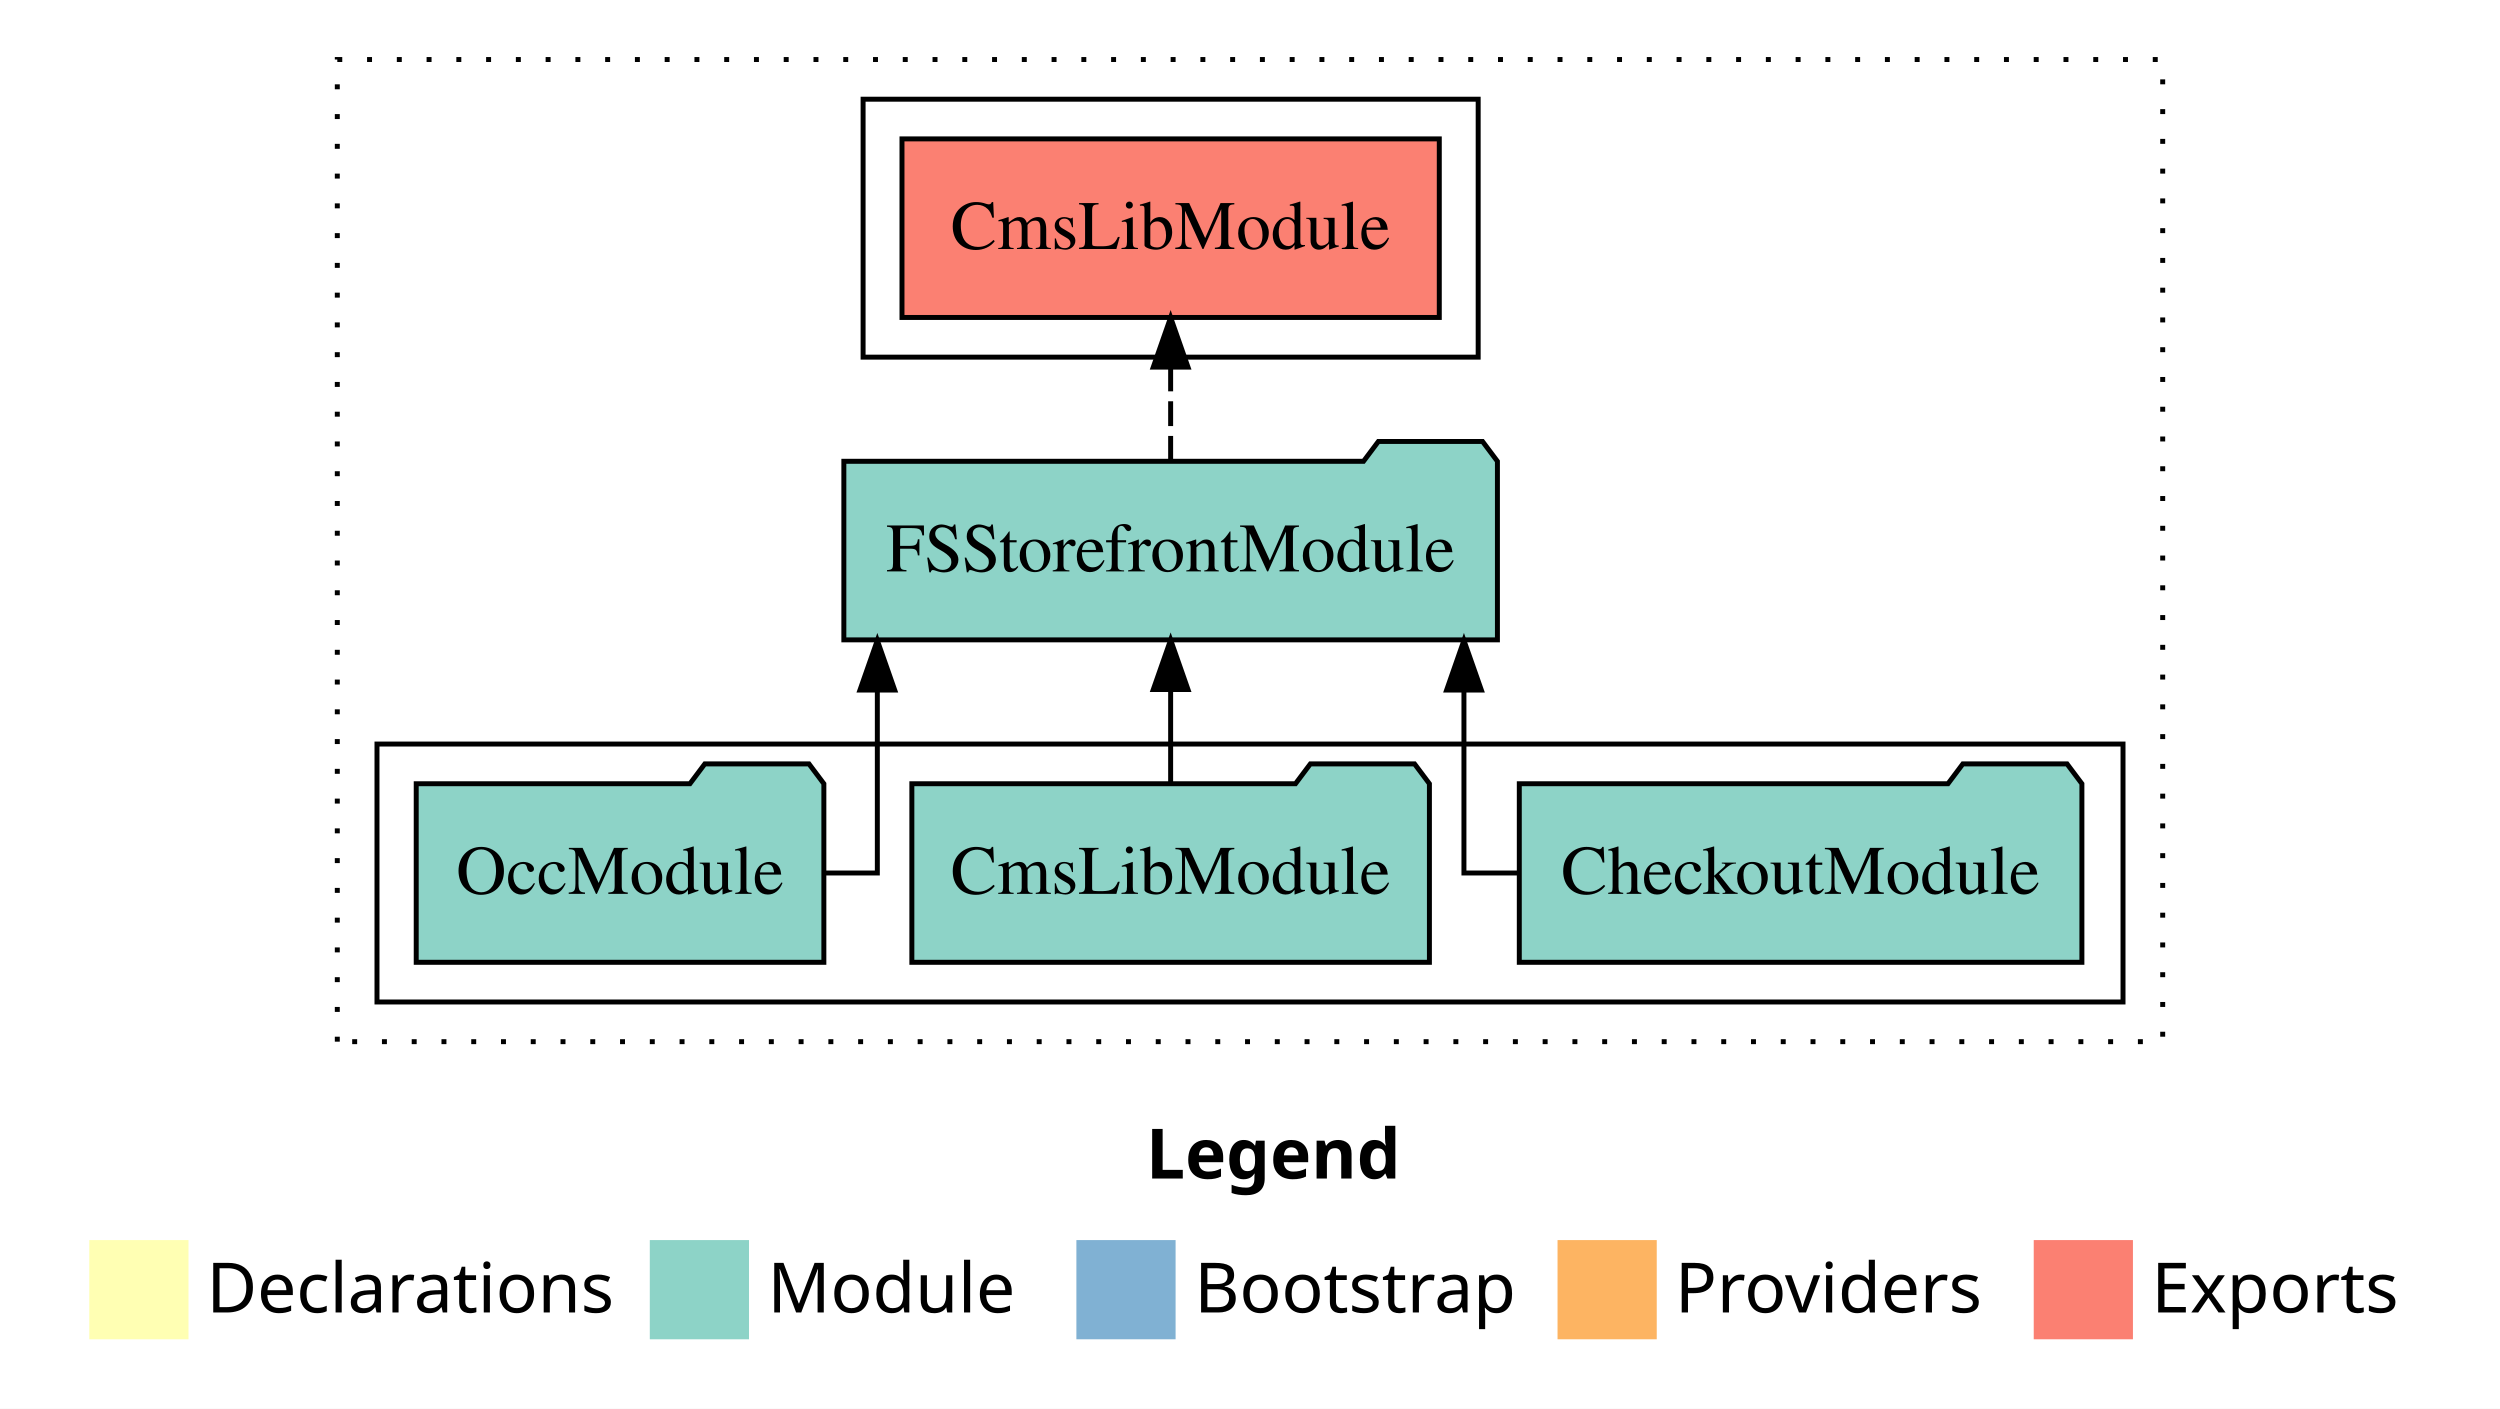
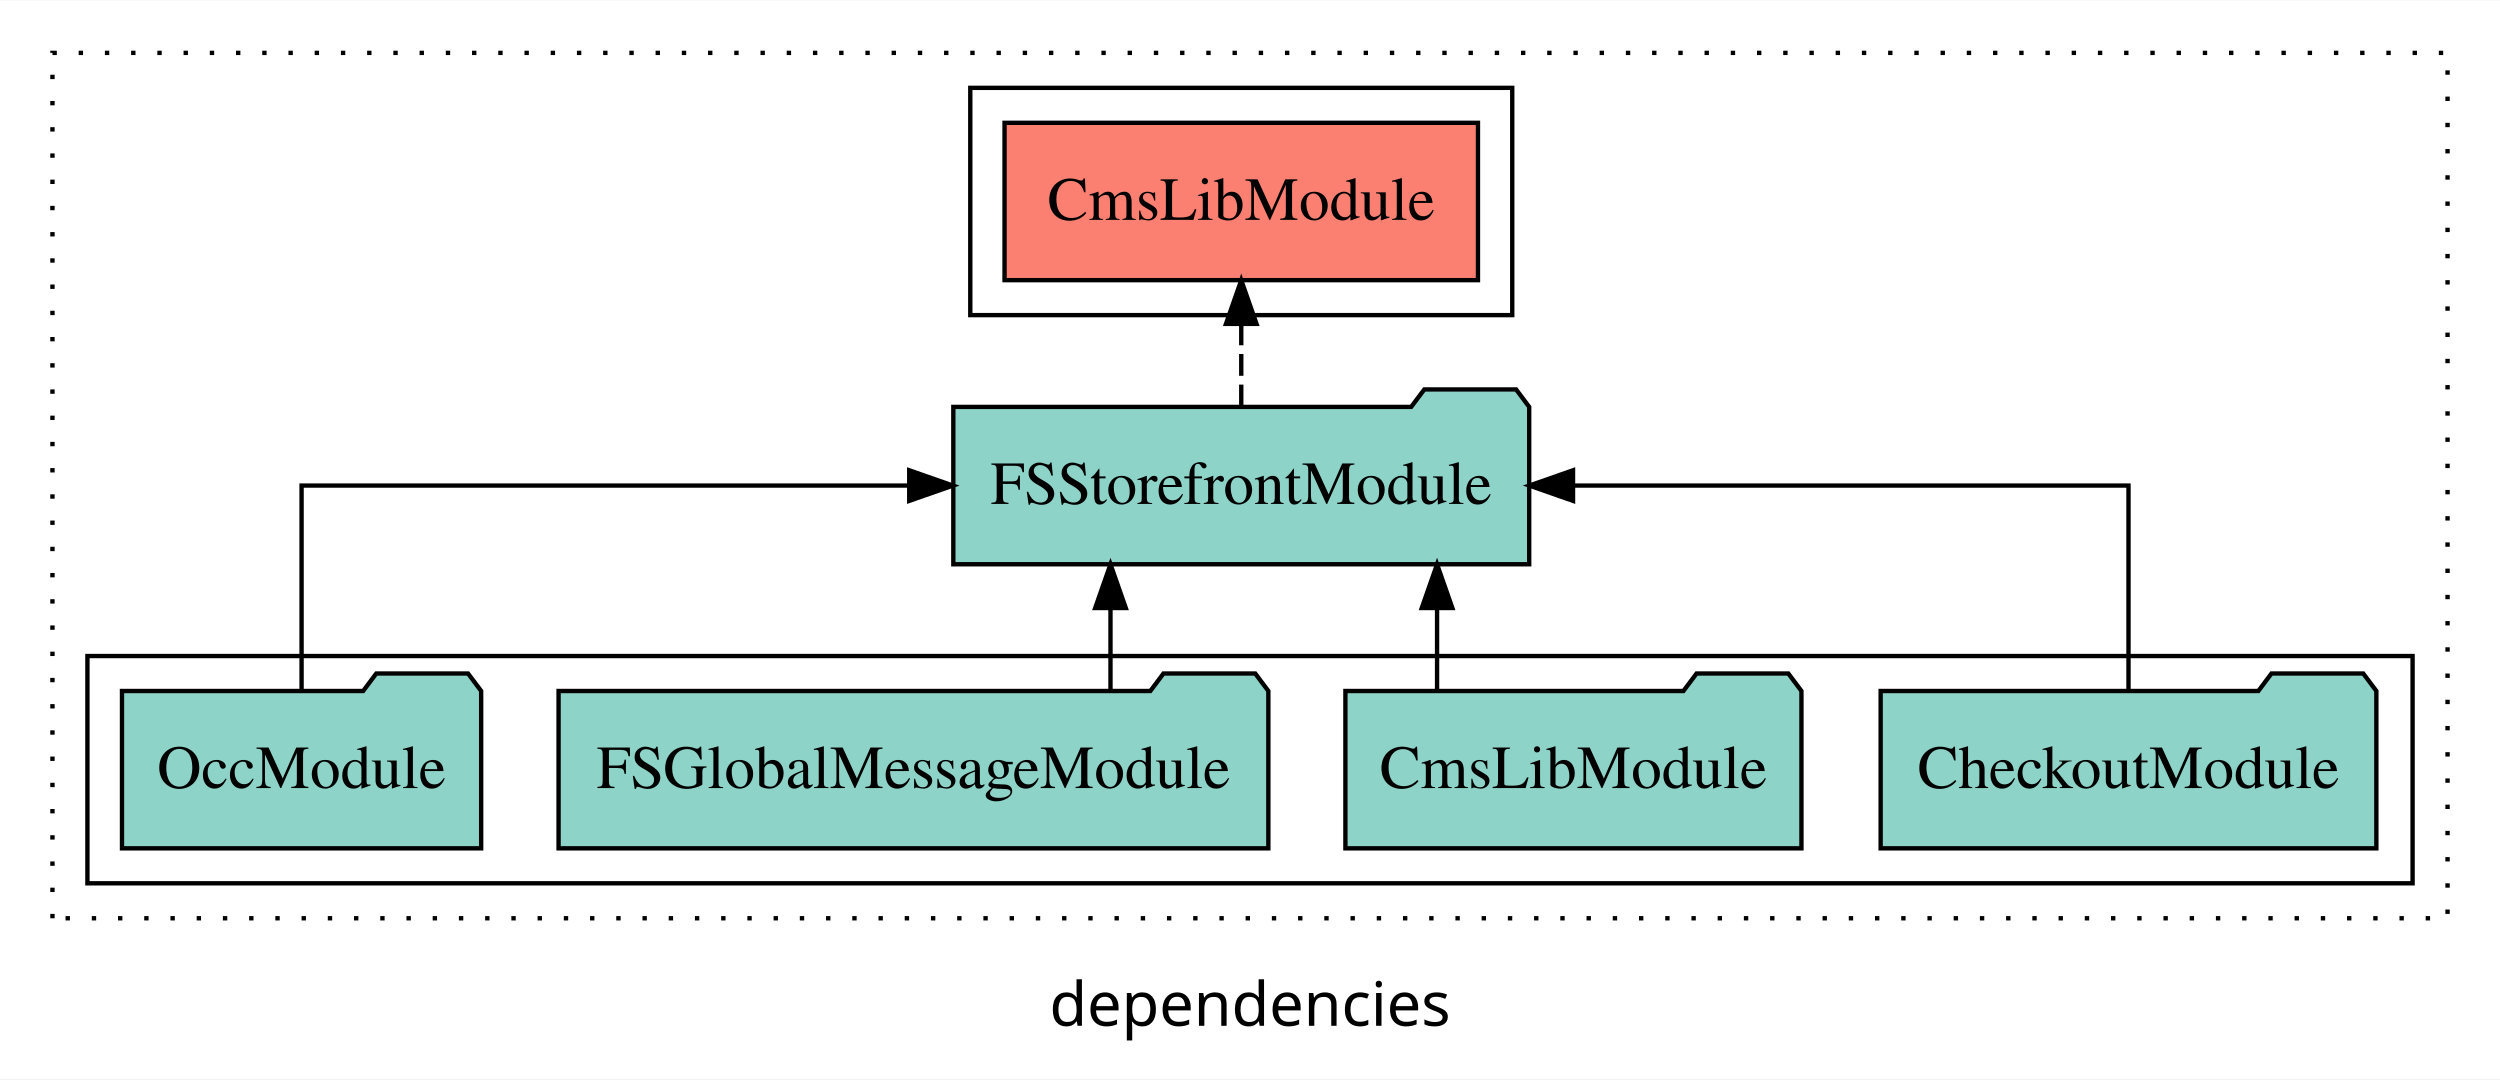
- <svg xmlns="http://www.w3.org/2000/svg" width="504pt" height="284pt" viewBox="0.00 0.00 504.00 284.00">
-   <g id="graph0" class="graph" transform="scale(1 1) rotate(0) translate(4 280)">
-     <polygon fill="white" stroke="transparent" points="-4,4 -4,-280 500,-280 500,4 -4,4" />
-     <text text-anchor="start" x="227.01" y="-42.4" font-family="sans-serif" font-weight="bold" font-size="14.00">Legend</text>
-     <polygon fill="#ffffb3" stroke="transparent" points="14,-10 14,-30 34,-30 34,-10 14,-10" />
-     <text text-anchor="start" x="37.63" y="-15.4" font-family="sans-serif" font-size="14.00">  Declarations</text>
-     <polygon fill="#8dd3c7" stroke="transparent" points="127,-10 127,-30 147,-30 147,-10 127,-10" />
-     <text text-anchor="start" x="150.73" y="-15.4" font-family="sans-serif" font-size="14.00">  Module</text>
-     <polygon fill="#80b1d3" stroke="transparent" points="213,-10 213,-30 233,-30 233,-10 213,-10" />
-     <text text-anchor="start" x="236.78" y="-15.4" font-family="sans-serif" font-size="14.00">  Bootstrap</text>
-     <polygon fill="#fdb462" stroke="transparent" points="310,-10 310,-30 330,-30 330,-10 310,-10" />
-     <text text-anchor="start" x="333.67" y="-15.4" font-family="sans-serif" font-size="14.00">  Providers</text>
-     <polygon fill="#fb8072" stroke="transparent" points="406,-10 406,-30 426,-30 426,-10 406,-10" />
-     <text text-anchor="start" x="429.73" y="-15.4" font-family="sans-serif" font-size="14.00">  Exports</text>
+ <svg xmlns="http://www.w3.org/2000/svg" width="572pt" height="247pt" viewBox="0.00 0.00 572.00 246.80">
+   <g id="graph0" class="graph" transform="scale(1 1) rotate(0) translate(4 242.8)">
+     <polygon fill="white" stroke="transparent" points="-4,4 -4,-242.8 568,-242.8 568,4 -4,4" />
+     <text text-anchor="middle" x="282" y="-8.2" font-family="sans-serif" font-size="14.00">dependencies</text>
    <g id="clust1" class="cluster">
-       <polygon fill="none" stroke="black" stroke-dasharray="1,5" points="64,-70 64,-268 432,-268 432,-70 64,-70" />
+       <polygon fill="none" stroke="black" stroke-dasharray="1,5" points="8,-32.8 8,-230.8 556,-230.8 556,-32.8 8,-32.8" />
+     </g>
+     <g id="clust4" class="cluster">
+       <polygon fill="none" stroke="black" points="218,-170.8 218,-222.8 342,-222.8 342,-170.8 218,-170.8" />
    </g>
    <g id="clust3" class="cluster">
-       <polygon fill="none" stroke="black" points="72,-78 72,-130 424,-130 424,-78 72,-78" />
-     </g>
-     <g id="clust4" class="cluster">
-       <polygon fill="none" stroke="black" points="170,-208 170,-260 294,-260 294,-208 170,-208" />
+       <polygon fill="none" stroke="black" points="16,-40.8 16,-92.8 548,-92.8 548,-40.8 16,-40.8" />
    </g>
    <g id="node1" class="node">
-       <polygon fill="#8dd3c7" stroke="black" points="415.71,-122 412.71,-126 391.71,-126 388.71,-122 302.29,-122 302.29,-86 415.71,-86 415.71,-122" />
-       <text text-anchor="middle" x="359" y="-99.8" font-family="Times,serif" font-size="14.00">CheckoutModule</text>
+       <polygon fill="#8dd3c7" stroke="black" points="539.71,-84.8 536.71,-88.8 515.71,-88.8 512.71,-84.8 426.29,-84.8 426.29,-48.8 539.71,-48.8 539.71,-84.8" />
+       <text text-anchor="middle" x="483" y="-62.6" font-family="Times,serif" font-size="14.00">CheckoutModule</text>
+     </g>
+     <g id="node5" class="node">
+       <polygon fill="#8dd3c7" stroke="black" points="345.88,-149.8 342.88,-153.8 321.88,-153.8 318.88,-149.8 214.12,-149.8 214.12,-113.8 345.88,-113.8 345.88,-149.8" />
+       <text text-anchor="middle" x="280" y="-127.6" font-family="Times,serif" font-size="14.00">FSStorefrontModule</text>
+     </g>
+     <g id="edge1" class="edge">
+       <path fill="none" stroke="black" d="M483,-84.91C483,-104.14 483,-131.8 483,-131.8 483,-131.8 355.91,-131.8 355.91,-131.8" />
+       <polygon fill="black" stroke="black" points="355.91,-128.3 345.91,-131.8 355.91,-135.3 355.91,-128.3" />
+     </g>
+     <g id="node2" class="node">
+       <polygon fill="#8dd3c7" stroke="black" points="408.17,-84.8 405.17,-88.8 384.17,-88.8 381.17,-84.8 303.83,-84.8 303.83,-48.8 408.17,-48.8 408.17,-84.8" />
+       <text text-anchor="middle" x="356" y="-62.6" font-family="Times,serif" font-size="14.00">CmsLibModule</text>
+     </g>
+     <g id="edge2" class="edge">
+       <path fill="none" stroke="black" d="M324.8,-84.91C324.8,-84.91 324.8,-103.79 324.8,-103.79" />
+       <polygon fill="black" stroke="black" points="321.3,-103.79 324.8,-113.79 328.3,-103.79 321.3,-103.79" />
+     </g>
+     <g id="node3" class="node">
+       <polygon fill="#8dd3c7" stroke="black" points="286.2,-84.8 283.2,-88.8 262.2,-88.8 259.2,-84.8 123.8,-84.8 123.8,-48.8 286.2,-48.8 286.2,-84.8" />
+       <text text-anchor="middle" x="205" y="-62.6" font-family="Times,serif" font-size="14.00">FSGlobalMessageModule</text>
+     </g>
+     <g id="edge3" class="edge">
+       <path fill="none" stroke="black" d="M250.08,-84.91C250.08,-84.91 250.08,-103.79 250.08,-103.79" />
+       <polygon fill="black" stroke="black" points="246.58,-103.79 250.08,-113.79 253.58,-103.79 246.58,-103.79" />
    </g>
    <g id="node4" class="node">
-       <polygon fill="#8dd3c7" stroke="black" points="297.88,-187 294.88,-191 273.88,-191 270.88,-187 166.12,-187 166.12,-151 297.88,-151 297.88,-187" />
-       <text text-anchor="middle" x="232" y="-164.8" font-family="Times,serif" font-size="14.00">FSStorefrontModule</text>
-     </g>
-     <g id="edge1" class="edge">
-       <path fill="none" stroke="black" d="M302.34,-104C295.65,-104 291.13,-104 291.13,-104 291.13,-104 291.13,-140.89 291.13,-140.89" />
-       <polygon fill="black" stroke="black" points="287.64,-140.89 291.13,-150.89 294.64,-140.89 287.64,-140.89" />
-     </g>
-     <g id="node2" class="node">
-       <polygon fill="#8dd3c7" stroke="black" points="284.17,-122 281.17,-126 260.17,-126 257.17,-122 179.83,-122 179.83,-86 284.17,-86 284.17,-122" />
-       <text text-anchor="middle" x="232" y="-99.8" font-family="Times,serif" font-size="14.00">CmsLibModule</text>
-     </g>
-     <g id="edge2" class="edge">
-       <path fill="none" stroke="black" d="M232,-122.11C232,-122.11 232,-140.99 232,-140.99" />
-       <polygon fill="black" stroke="black" points="228.5,-140.99 232,-150.99 235.5,-140.99 228.5,-140.99" />
-     </g>
-     <g id="node3" class="node">
-       <polygon fill="#8dd3c7" stroke="black" points="162.09,-122 159.09,-126 138.09,-126 135.09,-122 79.91,-122 79.91,-86 162.09,-86 162.09,-122" />
-       <text text-anchor="middle" x="121" y="-99.8" font-family="Times,serif" font-size="14.00">OccModule</text>
-     </g>
-     <g id="edge3" class="edge">
-       <path fill="none" stroke="black" d="M162.12,-104C168.41,-104 172.87,-104 172.87,-104 172.87,-104 172.87,-140.89 172.87,-140.89" />
-       <polygon fill="black" stroke="black" points="169.37,-140.89 172.87,-150.89 176.37,-140.89 169.37,-140.89" />
-     </g>
-     <g id="node5" class="node">
-       <polygon fill="#fb8072" stroke="black" points="286.16,-252 177.84,-252 177.84,-216 286.16,-216 286.16,-252" />
-       <text text-anchor="middle" x="232" y="-229.8" font-family="Times,serif" font-size="14.00">CmsLibModule </text>
+       <polygon fill="#8dd3c7" stroke="black" points="106.09,-84.8 103.09,-88.8 82.09,-88.8 79.09,-84.8 23.91,-84.8 23.91,-48.8 106.09,-48.8 106.09,-84.8" />
+       <text text-anchor="middle" x="65" y="-62.6" font-family="Times,serif" font-size="14.00">OccModule</text>
    </g>
    <g id="edge4" class="edge">
-       <path fill="none" stroke="black" stroke-dasharray="5,2" d="M232,-187.11C232,-187.11 232,-205.99 232,-205.99" />
-       <polygon fill="black" stroke="black" points="228.5,-205.99 232,-215.99 235.5,-205.99 228.5,-205.99" />
+       <path fill="none" stroke="black" d="M65,-84.91C65,-104.14 65,-131.8 65,-131.8 65,-131.8 204.03,-131.8 204.03,-131.8" />
+       <polygon fill="black" stroke="black" points="204.03,-135.3 214.03,-131.8 204.03,-128.3 204.03,-135.3" />
+     </g>
+     <g id="node6" class="node">
+       <polygon fill="#fb8072" stroke="black" points="334.16,-214.8 225.84,-214.8 225.84,-178.8 334.16,-178.8 334.16,-214.8" />
+       <text text-anchor="middle" x="280" y="-192.6" font-family="Times,serif" font-size="14.00">CmsLibModule </text>
+     </g>
+     <g id="edge5" class="edge">
+       <path fill="none" stroke="black" stroke-dasharray="5,2" d="M280,-149.91C280,-149.91 280,-168.79 280,-168.79" />
+       <polygon fill="black" stroke="black" points="276.5,-168.79 280,-178.79 283.5,-168.79 276.5,-168.79" />
    </g>
  </g>
</svg>
